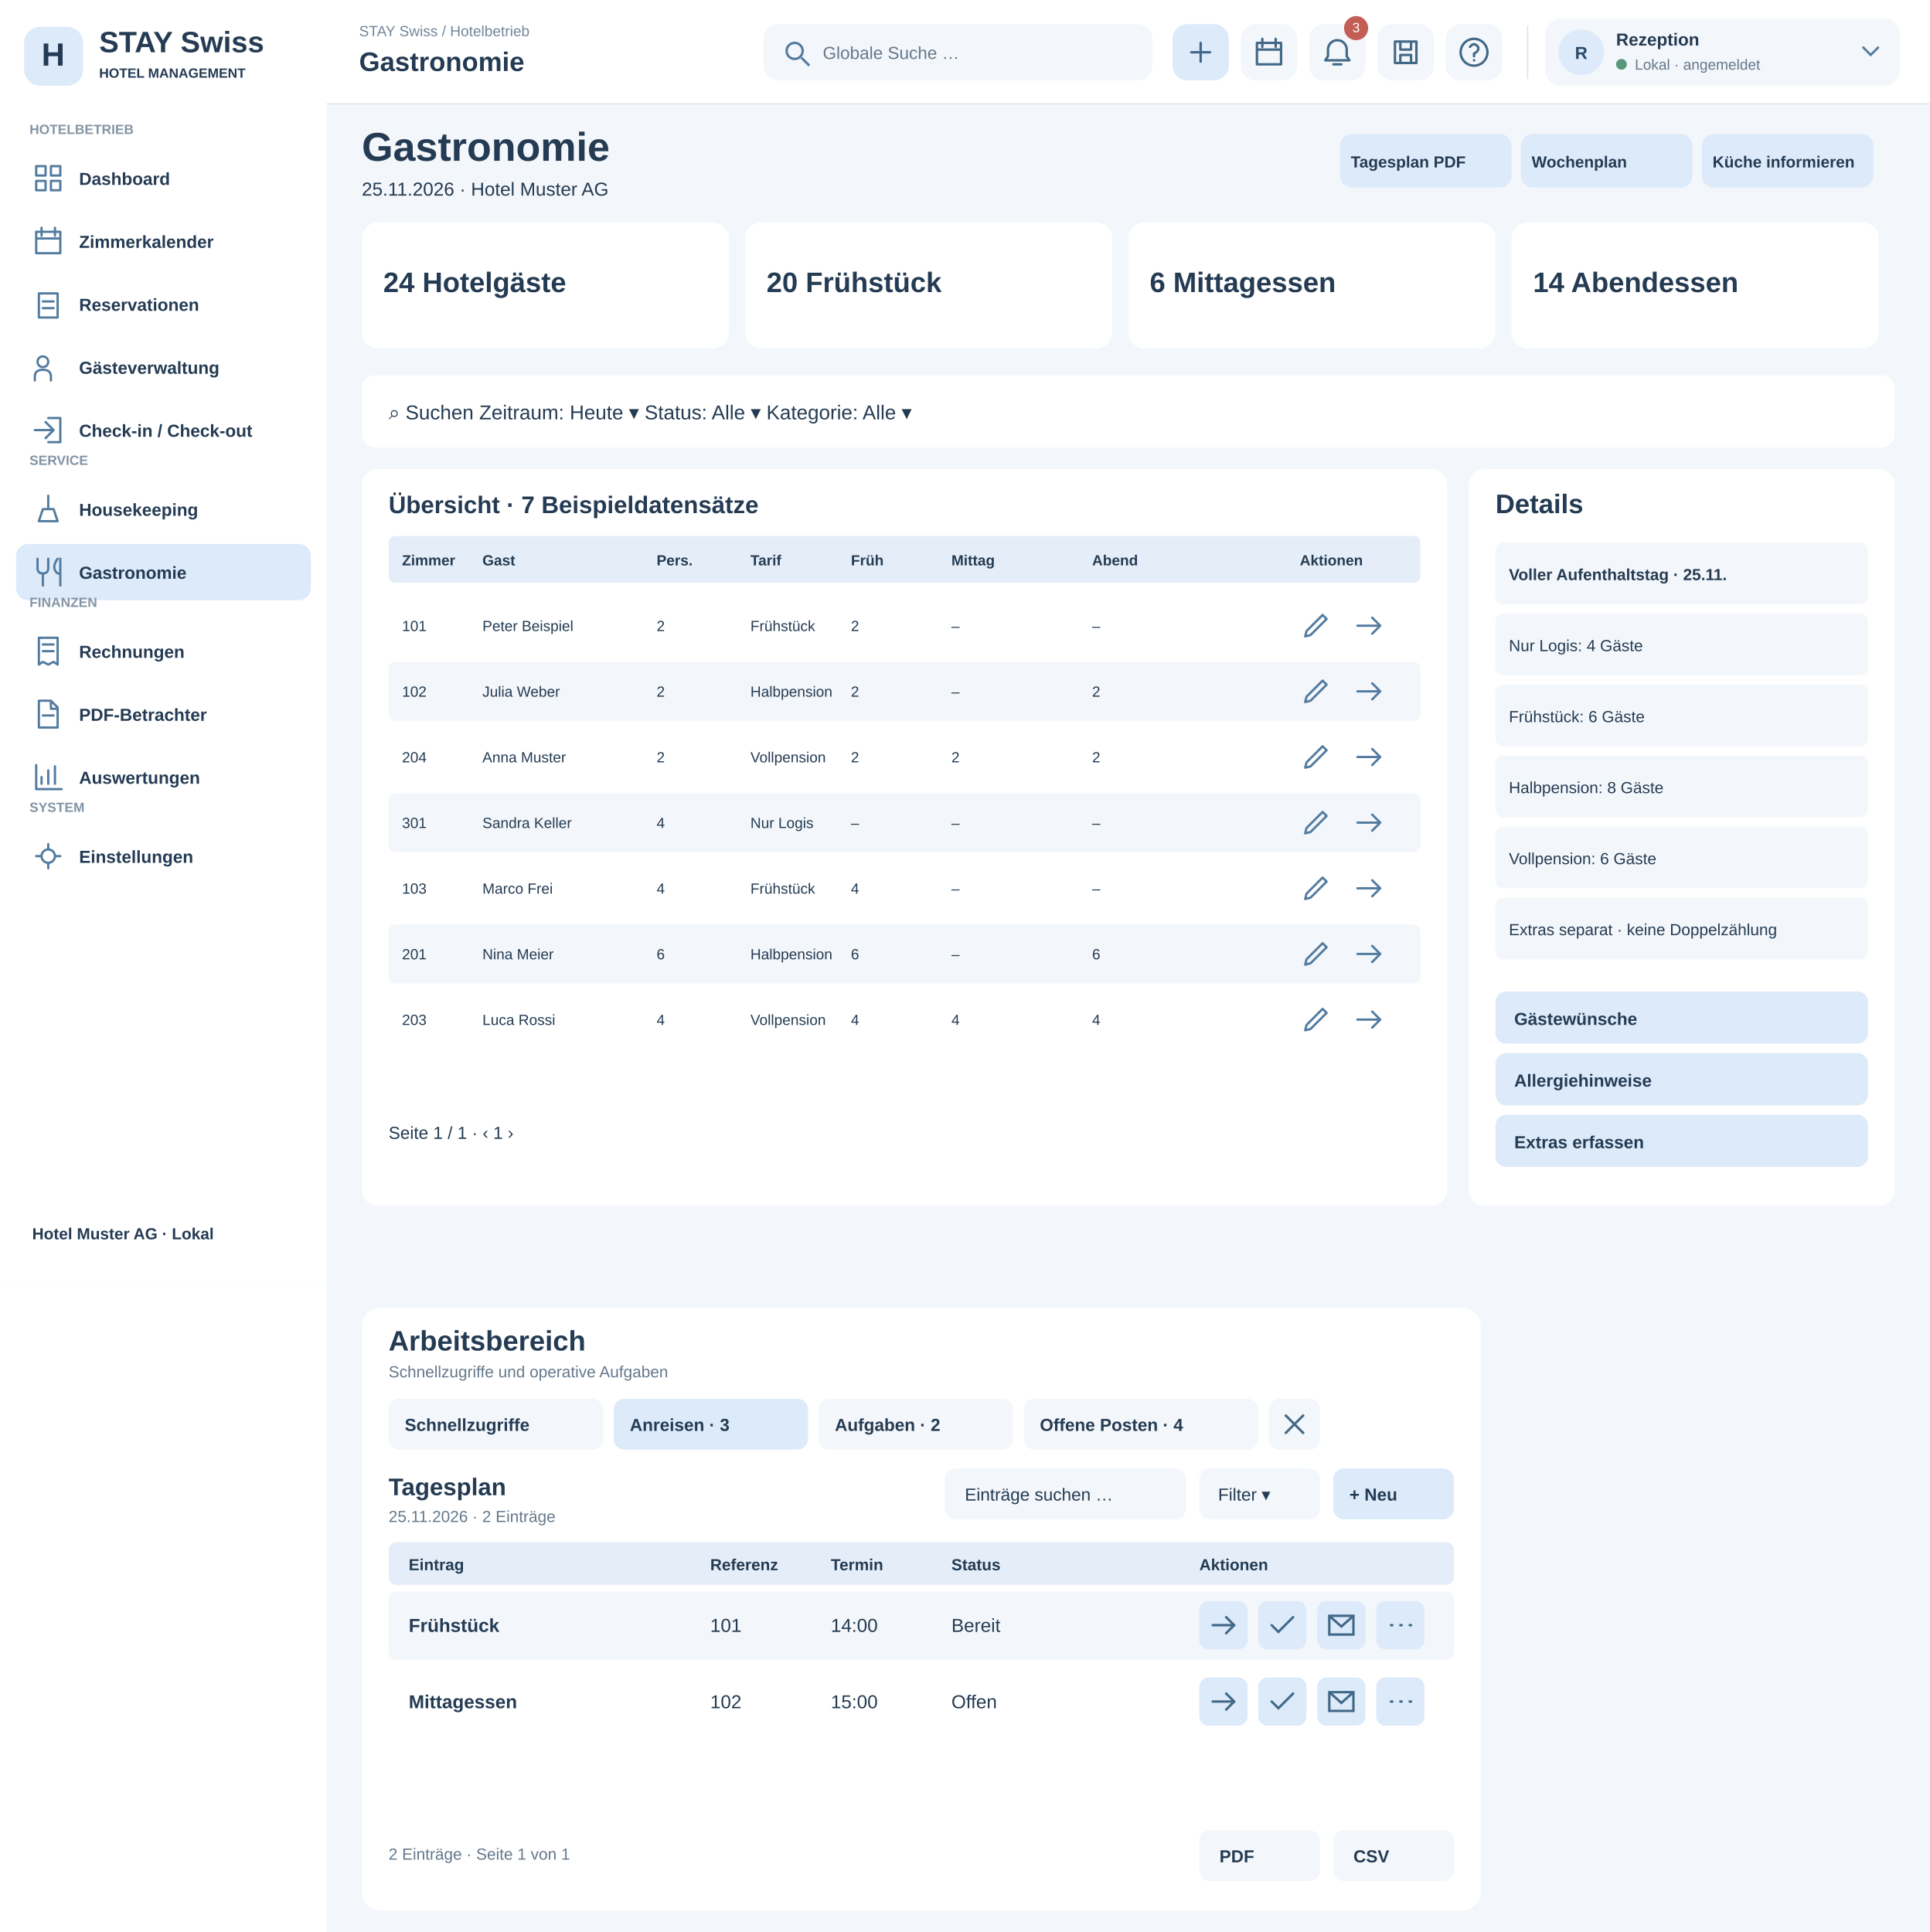
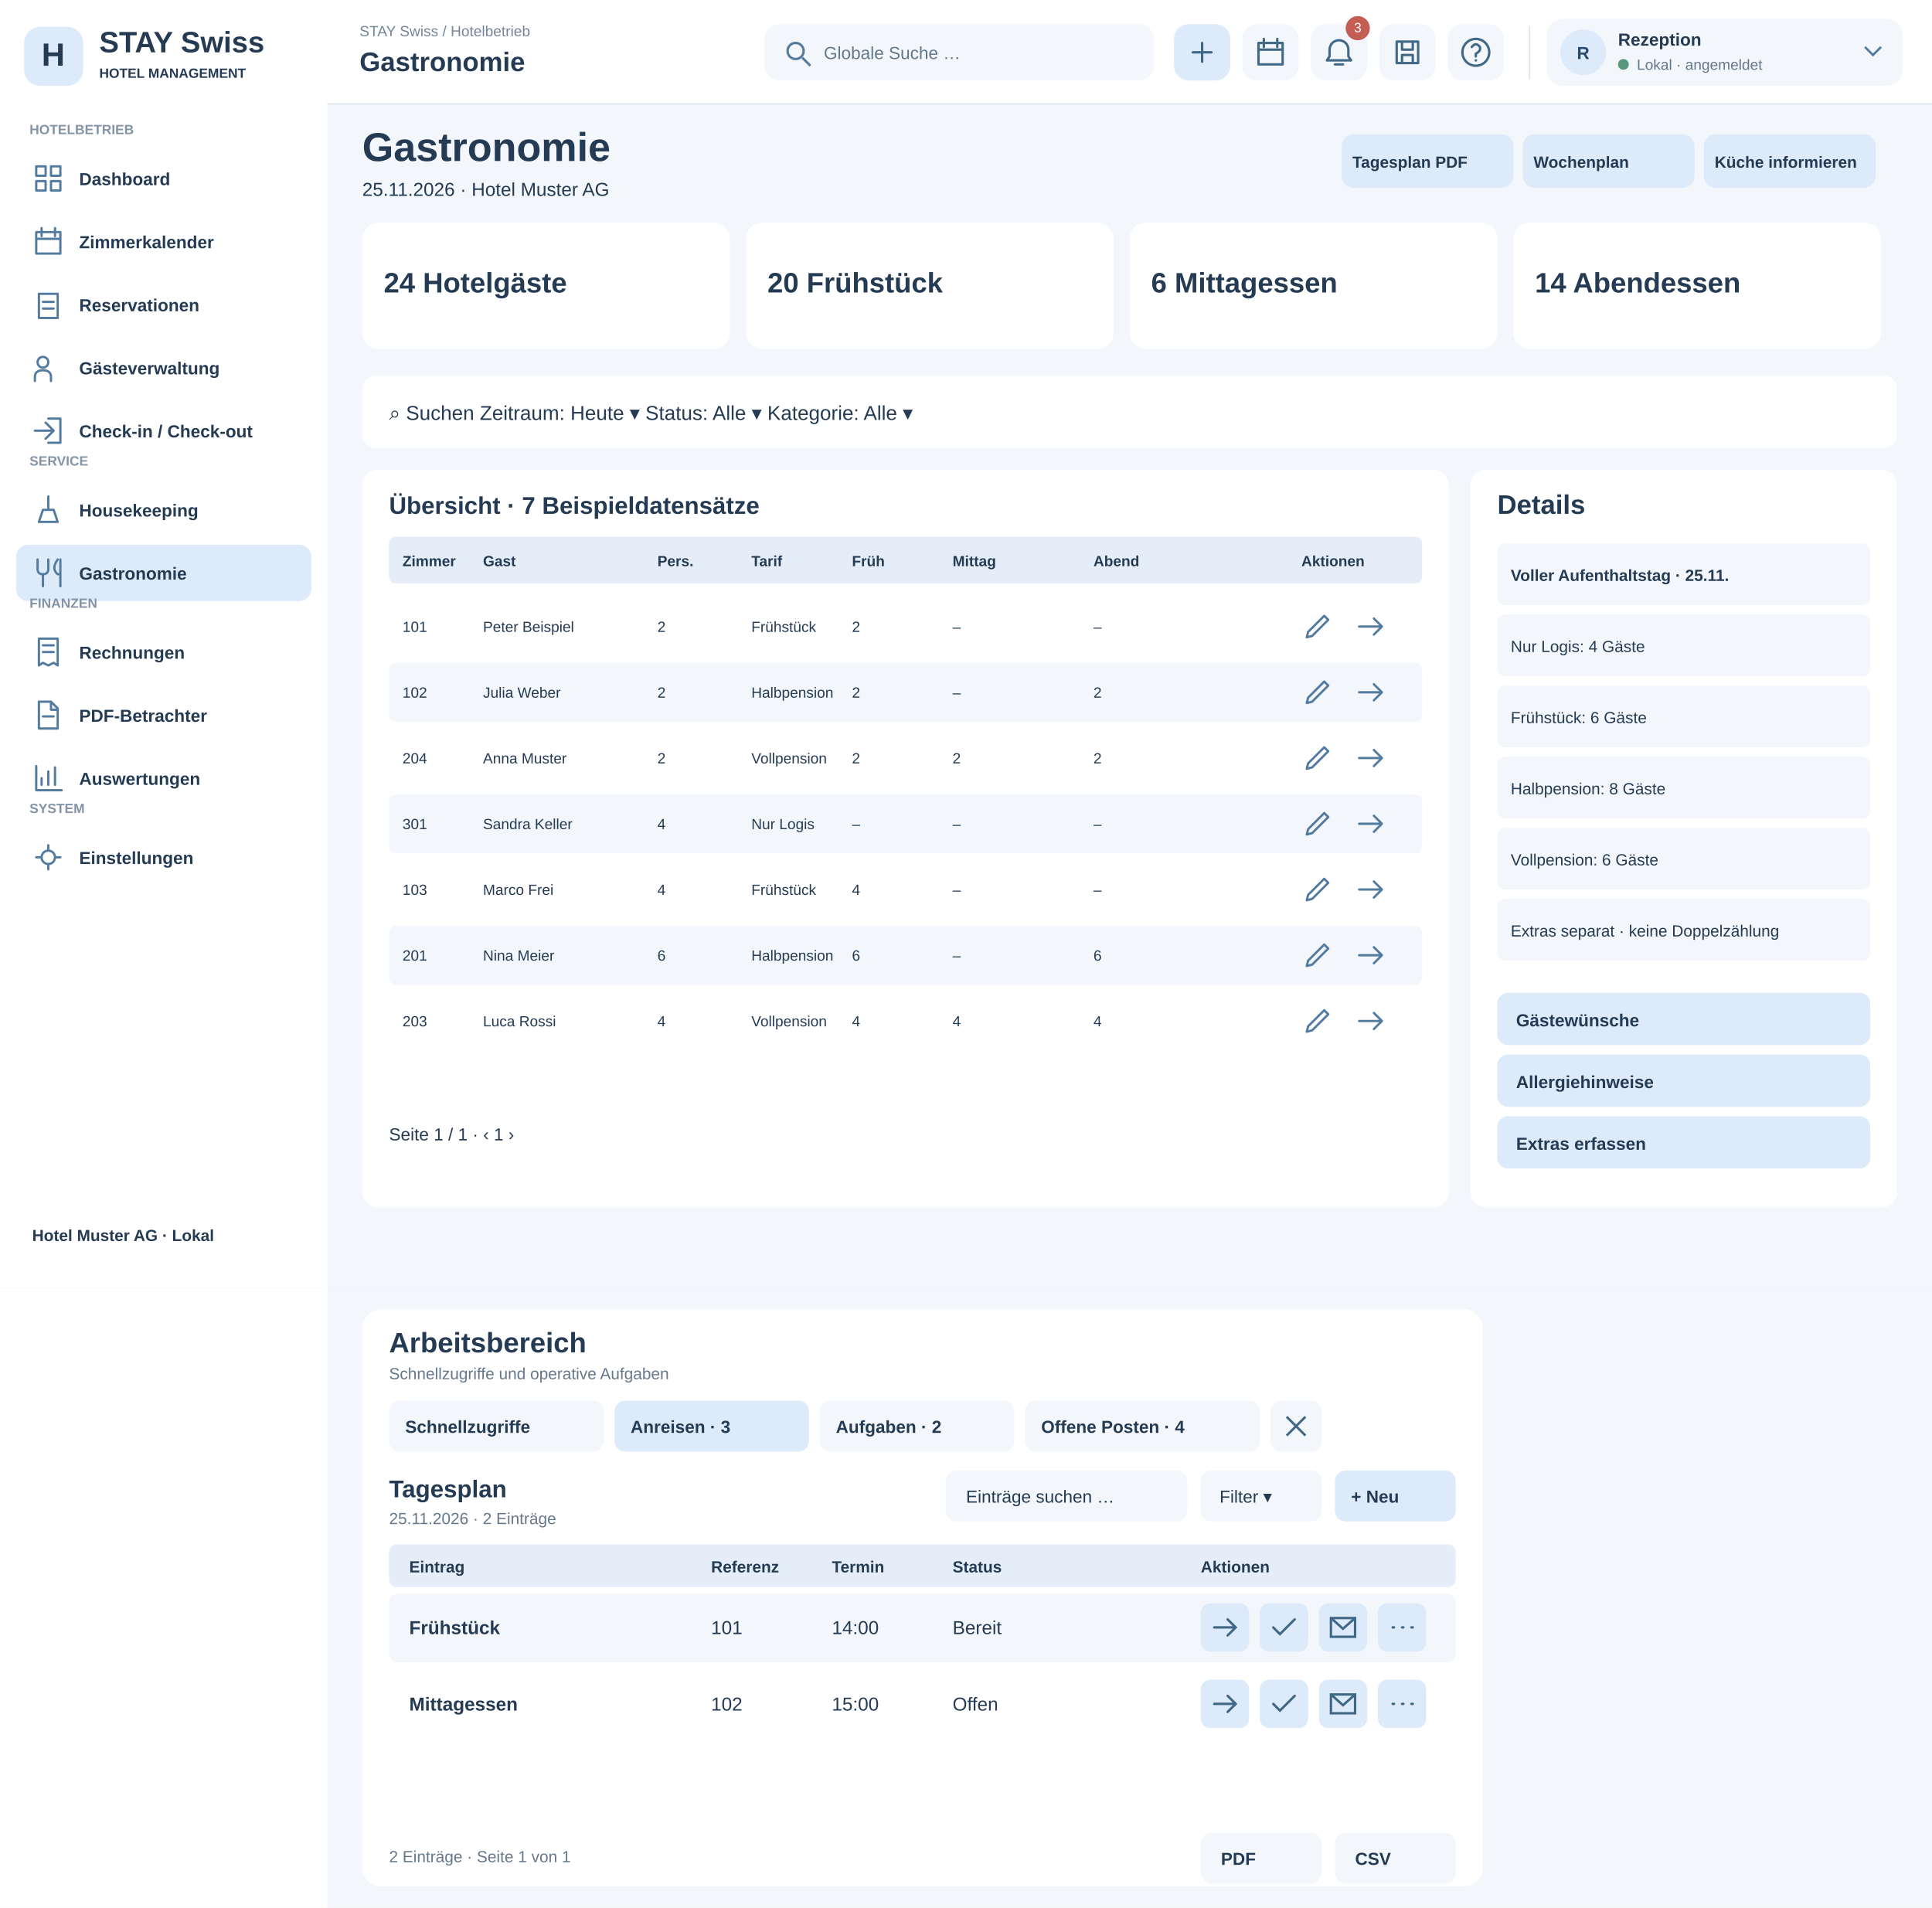
- <svg xmlns="http://www.w3.org/2000/svg" width="1440" height="1442" viewBox="0 0 1440 1442">
+ <svg xmlns="http://www.w3.org/2000/svg" width="1440" height="1422" viewBox="0 0 1440 1422">
  <rect x="0" y="0" width="1440" height="960" fill="#f3f6fa" rx="0" />
  <rect x="0" y="0" width="244" height="960" fill="#fff" rx="0" />
  <rect x="18" y="20" width="44" height="44" fill="#dceafa" rx="12" />
  <text x="31" y="49" font-family="Arial,sans-serif" font-size="24" font-weight="700" fill="#243b53">H</text>
  <text x="74" y="39" font-family="Arial,sans-serif" font-size="22" font-weight="700" fill="#243b53">STAY Swiss</text>
  <text x="74" y="58" font-family="Arial,sans-serif" font-size="10" font-weight="600" fill="#243b53">HOTEL MANAGEMENT</text>
  <text x="22" y="100" font-family="Arial,sans-serif" font-size="10" font-weight="700" fill="#8294a5">HOTELBETRIEB</text>
  <rect x="12" y="112" width="220" height="42" fill="#fff" rx="9" />
  <g transform="translate(24,121)" fill="none" stroke="#527b9f" stroke-width="1.7" stroke-linejoin="round" stroke-linecap="round">
    <path d="M3 3h7v7H3zM14 3h7v7h-7zM3 14h7v7H3zM14 14h7v7h-7z" />
  </g>
  <text x="59" y="138" font-family="Arial,sans-serif" font-size="13" font-weight="600" fill="#243b53">Dashboard</text>
  <rect x="12" y="159" width="220" height="42" fill="#fff" rx="9" />
  <g transform="translate(24,168)" fill="none" stroke="#527b9f" stroke-width="1.7" stroke-linejoin="round" stroke-linecap="round">
    <path d="M3 5h18v16H3zM7 2v6M17 2v6M3 10h18" />
  </g>
  <text x="59" y="185" font-family="Arial,sans-serif" font-size="13" font-weight="600" fill="#243b53">Zimmerkalender</text>
  <rect x="12" y="206" width="220" height="42" fill="#fff" rx="9" />
  <g transform="translate(24,215)" fill="none" stroke="#527b9f" stroke-width="1.7" stroke-linejoin="round" stroke-linecap="round">
    <path d="M5 4h14v18H5zM8 10h8M8 15h8" />
  </g>
  <text x="59" y="232" font-family="Arial,sans-serif" font-size="13" font-weight="600" fill="#243b53">Reservationen</text>
  <rect x="12" y="253" width="220" height="42" fill="#fff" rx="9" />
  <g transform="translate(24,262)" fill="none" stroke="#527b9f" stroke-width="1.7" stroke-linejoin="round" stroke-linecap="round">
    <path d="M8 12a4 4 0 1 0 0-8a4 4 0 1 0 0 8M2 22v-3q0-5 6-5t6 5v3" />
  </g>
  <text x="59" y="279" font-family="Arial,sans-serif" font-size="13" font-weight="600" fill="#243b53">Gästeverwaltung</text>
  <rect x="12" y="300" width="220" height="42" fill="#fff" rx="9" />
  <g transform="translate(24,309)" fill="none" stroke="#527b9f" stroke-width="1.7" stroke-linejoin="round" stroke-linecap="round">
    <path d="M12 3h9v18h-9M2 12h14M10 6l6 6-6 6" />
  </g>
  <text x="59" y="326" font-family="Arial,sans-serif" font-size="13" font-weight="600" fill="#243b53">Check-in / Check-out</text>
  <text x="22" y="347" font-family="Arial,sans-serif" font-size="10" font-weight="700" fill="#8294a5">SERVICE</text>
  <rect x="12" y="359" width="220" height="42" fill="#fff" rx="9" />
  <g transform="translate(24,368)" fill="none" stroke="#527b9f" stroke-width="1.7" stroke-linejoin="round" stroke-linecap="round">
    <path d="M5 21h14l-3-9H8zM12 12V2" />
  </g>
  <text x="59" y="385" font-family="Arial,sans-serif" font-size="13" font-weight="600" fill="#243b53">Housekeeping</text>
  <rect x="12" y="406" width="220" height="42" fill="#dceafa" rx="9" />
  <g transform="translate(24,415)" fill="none" stroke="#527b9f" stroke-width="1.7" stroke-linejoin="round" stroke-linecap="round">
    <path d="M4 2v7q0 4 4 4t4-4V2M8 13v9M19 2q-5 7 0 11h2M21 2v20" />
  </g>
  <text x="59" y="432" font-family="Arial,sans-serif" font-size="13" font-weight="600" fill="#243b53">Gastronomie</text>
  <text x="22" y="453" font-family="Arial,sans-serif" font-size="10" font-weight="700" fill="#8294a5">FINANZEN</text>
  <rect x="12" y="465" width="220" height="42" fill="#fff" rx="9" />
  <g transform="translate(24,474)" fill="none" stroke="#527b9f" stroke-width="1.7" stroke-linejoin="round" stroke-linecap="round">
    <path d="M5 2h14v20l-3-2-4 2-4-2-3 2zM8 7h8M8 12h8" />
  </g>
  <text x="59" y="491" font-family="Arial,sans-serif" font-size="13" font-weight="600" fill="#243b53">Rechnungen</text>
  <rect x="12" y="512" width="220" height="42" fill="#fff" rx="9" />
  <g transform="translate(24,521)" fill="none" stroke="#527b9f" stroke-width="1.7" stroke-linejoin="round" stroke-linecap="round">
    <path d="M5 2h9l5 5v15H5zM14 2v6h5M8 13h8" />
  </g>
  <text x="59" y="538" font-family="Arial,sans-serif" font-size="13" font-weight="600" fill="#243b53">PDF-Betrachter</text>
  <rect x="12" y="559" width="220" height="42" fill="#fff" rx="9" />
  <g transform="translate(24,568)" fill="none" stroke="#527b9f" stroke-width="1.7" stroke-linejoin="round" stroke-linecap="round">
    <path d="M3 3v18h19M7 17v-5M12 17V7M17 17V4" />
  </g>
  <text x="59" y="585" font-family="Arial,sans-serif" font-size="13" font-weight="600" fill="#243b53">Auswertungen</text>
  <text x="22" y="606" font-family="Arial,sans-serif" font-size="10" font-weight="700" fill="#8294a5">SYSTEM</text>
  <rect x="12" y="618" width="220" height="42" fill="#fff" rx="9" />
  <g transform="translate(24,627)" fill="none" stroke="#527b9f" stroke-width="1.7" stroke-linejoin="round" stroke-linecap="round">
    <path d="M12 3v3M12 18v3M3 12h3M18 12h3M12 7a5 5 0 1 0 0 10a5 5 0 1 0 0-10" />
  </g>
  <text x="59" y="644" font-family="Arial,sans-serif" font-size="13" font-weight="600" fill="#243b53">Einstellungen</text>
  <text x="24" y="925" font-family="Arial,sans-serif" font-size="12" font-weight="600" fill="#243b53">Hotel Muster AG · Lokal</text>
  <rect x="244" y="0" width="1196" height="78" fill="#fff" rx="0" />
  <text x="270" y="47" font-family="Arial,sans-serif" font-size="17" font-weight="700" fill="#243b53">Hotelbetrieb / Gastronomie</text>
  <rect x="825" y="19" width="310" height="40" fill="#f3f6fa" rx="10" />
  <text x="845" y="44" font-family="Arial,sans-serif" font-size="14" font-weight="400" fill="#243b53">⌕  Globale Suche</text>
  <text x="1160" y="44" font-family="Arial,sans-serif" font-size="15" font-weight="700" fill="#243b53">♧     ?     Rezeption ▾</text>
  <text x="270" y="120" font-family="Arial,sans-serif" font-size="30" font-weight="700" fill="#243b53">Gastronomie</text>
  <text x="270" y="146" font-family="Arial,sans-serif" font-size="14" font-weight="400" fill="#243b53">25.11.2026 · Hotel Muster AG</text>
  <rect x="1000" y="100" width="128" height="40" fill="#dceafa" rx="9" />
  <text x="1008" y="125" font-family="Arial,sans-serif" font-size="12" font-weight="700" fill="#243b53">Tagesplan PDF</text>
  <rect x="1135" y="100" width="128" height="40" fill="#dceafa" rx="9" />
  <text x="1143" y="125" font-family="Arial,sans-serif" font-size="12" font-weight="700" fill="#243b53">Wochenplan</text>
  <rect x="1270" y="100" width="128" height="40" fill="#dceafa" rx="9" />
  <text x="1278" y="125" font-family="Arial,sans-serif" font-size="12" font-weight="700" fill="#243b53">Küche informieren</text>
  <rect x="270" y="166" width="274" height="94" fill="#fff" rx="12" />
  <text x="286" y="218" font-family="Arial,sans-serif" font-size="21" font-weight="700" fill="#243b53">24 Hotelgäste</text>
  <rect x="556" y="166" width="274" height="94" fill="#fff" rx="12" />
  <text x="572" y="218" font-family="Arial,sans-serif" font-size="21" font-weight="700" fill="#243b53">20 Frühstück</text>
  <rect x="842" y="166" width="274" height="94" fill="#fff" rx="12" />
  <text x="858" y="218" font-family="Arial,sans-serif" font-size="21" font-weight="700" fill="#243b53">6 Mittagessen</text>
  <rect x="1128" y="166" width="274" height="94" fill="#fff" rx="12" />
  <text x="1144" y="218" font-family="Arial,sans-serif" font-size="21" font-weight="700" fill="#243b53">14 Abendessen</text>
  <rect x="270" y="280" width="1144" height="54" fill="#fff" rx="10" />
  <text x="290" y="313" font-family="Arial,sans-serif" font-size="15" font-weight="400" fill="#243b53">⌕  Suchen                 Zeitraum: Heute ▾                 Status: Alle ▾                 Kategorie: Alle ▾</text>
  <rect x="270" y="350" width="810" height="550" fill="#fff" rx="12" />
  <rect x="1096" y="350" width="318" height="550" fill="#fff" rx="12" />
  <text x="290" y="383" font-family="Arial,sans-serif" font-size="18" font-weight="700" fill="#243b53">Übersicht · 7 Beispieldatensätze</text>
  <rect x="290" y="400" width="770" height="35" fill="#e5eef8" rx="5" />
  <text x="300" y="422" font-family="Arial,sans-serif" font-size="11" font-weight="700" fill="#243b53">Zimmer</text>
  <text x="360" y="422" font-family="Arial,sans-serif" font-size="11" font-weight="700" fill="#243b53">Gast</text>
  <text x="490" y="422" font-family="Arial,sans-serif" font-size="11" font-weight="700" fill="#243b53">Pers.</text>
  <text x="560" y="422" font-family="Arial,sans-serif" font-size="11" font-weight="700" fill="#243b53">Tarif</text>
  <text x="635" y="422" font-family="Arial,sans-serif" font-size="11" font-weight="700" fill="#243b53">Früh</text>
  <text x="710" y="422" font-family="Arial,sans-serif" font-size="11" font-weight="700" fill="#243b53">Mittag</text>
  <text x="815" y="422" font-family="Arial,sans-serif" font-size="11" font-weight="700" fill="#243b53">Abend</text>
  <text x="970" y="422" font-family="Arial,sans-serif" font-size="11" font-weight="700" fill="#243b53">Aktionen</text>
  <rect x="290" y="445" width="770" height="44" fill="#fff" rx="5" />
  <text x="300" y="471" font-family="Arial,sans-serif" font-size="11" font-weight="400" fill="#243b53">101</text>
  <text x="360" y="471" font-family="Arial,sans-serif" font-size="11" font-weight="400" fill="#243b53">Peter Beispiel</text>
  <text x="490" y="471" font-family="Arial,sans-serif" font-size="11" font-weight="400" fill="#243b53">2</text>
  <text x="560" y="471" font-family="Arial,sans-serif" font-size="11" font-weight="400" fill="#243b53">Frühstück</text>
  <text x="635" y="471" font-family="Arial,sans-serif" font-size="11" font-weight="400" fill="#243b53">2</text>
  <text x="710" y="471" font-family="Arial,sans-serif" font-size="11" font-weight="400" fill="#243b53">–</text>
  <text x="815" y="471" font-family="Arial,sans-serif" font-size="11" font-weight="400" fill="#243b53">–</text>
  <g transform="translate(970,455)" fill="none" stroke="#527b9f" stroke-width="1.7" stroke-linejoin="round" stroke-linecap="round">
    <path d="M4 20l4-1 12-12-3-3L5 16z" />
  </g>
  <g transform="translate(1010,455)" fill="none" stroke="#527b9f" stroke-width="1.7" stroke-linejoin="round" stroke-linecap="round">
    <path d="M3 12h17M14 6l6 6-6 6" />
  </g>
  <rect x="290" y="494" width="770" height="44" fill="#f3f6fa" rx="5" />
  <text x="300" y="520" font-family="Arial,sans-serif" font-size="11" font-weight="400" fill="#243b53">102</text>
  <text x="360" y="520" font-family="Arial,sans-serif" font-size="11" font-weight="400" fill="#243b53">Julia Weber</text>
  <text x="490" y="520" font-family="Arial,sans-serif" font-size="11" font-weight="400" fill="#243b53">2</text>
  <text x="560" y="520" font-family="Arial,sans-serif" font-size="11" font-weight="400" fill="#243b53">Halbpension</text>
  <text x="635" y="520" font-family="Arial,sans-serif" font-size="11" font-weight="400" fill="#243b53">2</text>
  <text x="710" y="520" font-family="Arial,sans-serif" font-size="11" font-weight="400" fill="#243b53">–</text>
  <text x="815" y="520" font-family="Arial,sans-serif" font-size="11" font-weight="400" fill="#243b53">2</text>
  <g transform="translate(970,504)" fill="none" stroke="#527b9f" stroke-width="1.7" stroke-linejoin="round" stroke-linecap="round">
    <path d="M4 20l4-1 12-12-3-3L5 16z" />
  </g>
  <g transform="translate(1010,504)" fill="none" stroke="#527b9f" stroke-width="1.7" stroke-linejoin="round" stroke-linecap="round">
    <path d="M3 12h17M14 6l6 6-6 6" />
  </g>
  <rect x="290" y="543" width="770" height="44" fill="#fff" rx="5" />
  <text x="300" y="569" font-family="Arial,sans-serif" font-size="11" font-weight="400" fill="#243b53">204</text>
  <text x="360" y="569" font-family="Arial,sans-serif" font-size="11" font-weight="400" fill="#243b53">Anna Muster</text>
  <text x="490" y="569" font-family="Arial,sans-serif" font-size="11" font-weight="400" fill="#243b53">2</text>
  <text x="560" y="569" font-family="Arial,sans-serif" font-size="11" font-weight="400" fill="#243b53">Vollpension</text>
  <text x="635" y="569" font-family="Arial,sans-serif" font-size="11" font-weight="400" fill="#243b53">2</text>
  <text x="710" y="569" font-family="Arial,sans-serif" font-size="11" font-weight="400" fill="#243b53">2</text>
  <text x="815" y="569" font-family="Arial,sans-serif" font-size="11" font-weight="400" fill="#243b53">2</text>
  <g transform="translate(970,553)" fill="none" stroke="#527b9f" stroke-width="1.7" stroke-linejoin="round" stroke-linecap="round">
    <path d="M4 20l4-1 12-12-3-3L5 16z" />
  </g>
  <g transform="translate(1010,553)" fill="none" stroke="#527b9f" stroke-width="1.7" stroke-linejoin="round" stroke-linecap="round">
    <path d="M3 12h17M14 6l6 6-6 6" />
  </g>
  <rect x="290" y="592" width="770" height="44" fill="#f3f6fa" rx="5" />
  <text x="300" y="618" font-family="Arial,sans-serif" font-size="11" font-weight="400" fill="#243b53">301</text>
  <text x="360" y="618" font-family="Arial,sans-serif" font-size="11" font-weight="400" fill="#243b53">Sandra Keller</text>
  <text x="490" y="618" font-family="Arial,sans-serif" font-size="11" font-weight="400" fill="#243b53">4</text>
  <text x="560" y="618" font-family="Arial,sans-serif" font-size="11" font-weight="400" fill="#243b53">Nur Logis</text>
  <text x="635" y="618" font-family="Arial,sans-serif" font-size="11" font-weight="400" fill="#243b53">–</text>
  <text x="710" y="618" font-family="Arial,sans-serif" font-size="11" font-weight="400" fill="#243b53">–</text>
  <text x="815" y="618" font-family="Arial,sans-serif" font-size="11" font-weight="400" fill="#243b53">–</text>
  <g transform="translate(970,602)" fill="none" stroke="#527b9f" stroke-width="1.7" stroke-linejoin="round" stroke-linecap="round">
    <path d="M4 20l4-1 12-12-3-3L5 16z" />
  </g>
  <g transform="translate(1010,602)" fill="none" stroke="#527b9f" stroke-width="1.7" stroke-linejoin="round" stroke-linecap="round">
    <path d="M3 12h17M14 6l6 6-6 6" />
  </g>
  <rect x="290" y="641" width="770" height="44" fill="#fff" rx="5" />
  <text x="300" y="667" font-family="Arial,sans-serif" font-size="11" font-weight="400" fill="#243b53">103</text>
  <text x="360" y="667" font-family="Arial,sans-serif" font-size="11" font-weight="400" fill="#243b53">Marco Frei</text>
  <text x="490" y="667" font-family="Arial,sans-serif" font-size="11" font-weight="400" fill="#243b53">4</text>
  <text x="560" y="667" font-family="Arial,sans-serif" font-size="11" font-weight="400" fill="#243b53">Frühstück</text>
  <text x="635" y="667" font-family="Arial,sans-serif" font-size="11" font-weight="400" fill="#243b53">4</text>
  <text x="710" y="667" font-family="Arial,sans-serif" font-size="11" font-weight="400" fill="#243b53">–</text>
  <text x="815" y="667" font-family="Arial,sans-serif" font-size="11" font-weight="400" fill="#243b53">–</text>
  <g transform="translate(970,651)" fill="none" stroke="#527b9f" stroke-width="1.7" stroke-linejoin="round" stroke-linecap="round">
    <path d="M4 20l4-1 12-12-3-3L5 16z" />
  </g>
  <g transform="translate(1010,651)" fill="none" stroke="#527b9f" stroke-width="1.7" stroke-linejoin="round" stroke-linecap="round">
    <path d="M3 12h17M14 6l6 6-6 6" />
  </g>
  <rect x="290" y="690" width="770" height="44" fill="#f3f6fa" rx="5" />
  <text x="300" y="716" font-family="Arial,sans-serif" font-size="11" font-weight="400" fill="#243b53">201</text>
  <text x="360" y="716" font-family="Arial,sans-serif" font-size="11" font-weight="400" fill="#243b53">Nina Meier</text>
  <text x="490" y="716" font-family="Arial,sans-serif" font-size="11" font-weight="400" fill="#243b53">6</text>
  <text x="560" y="716" font-family="Arial,sans-serif" font-size="11" font-weight="400" fill="#243b53">Halbpension</text>
  <text x="635" y="716" font-family="Arial,sans-serif" font-size="11" font-weight="400" fill="#243b53">6</text>
  <text x="710" y="716" font-family="Arial,sans-serif" font-size="11" font-weight="400" fill="#243b53">–</text>
  <text x="815" y="716" font-family="Arial,sans-serif" font-size="11" font-weight="400" fill="#243b53">6</text>
  <g transform="translate(970,700)" fill="none" stroke="#527b9f" stroke-width="1.7" stroke-linejoin="round" stroke-linecap="round">
    <path d="M4 20l4-1 12-12-3-3L5 16z" />
  </g>
  <g transform="translate(1010,700)" fill="none" stroke="#527b9f" stroke-width="1.7" stroke-linejoin="round" stroke-linecap="round">
    <path d="M3 12h17M14 6l6 6-6 6" />
  </g>
  <rect x="290" y="739" width="770" height="44" fill="#fff" rx="5" />
  <text x="300" y="765" font-family="Arial,sans-serif" font-size="11" font-weight="400" fill="#243b53">203</text>
  <text x="360" y="765" font-family="Arial,sans-serif" font-size="11" font-weight="400" fill="#243b53">Luca Rossi</text>
  <text x="490" y="765" font-family="Arial,sans-serif" font-size="11" font-weight="400" fill="#243b53">4</text>
  <text x="560" y="765" font-family="Arial,sans-serif" font-size="11" font-weight="400" fill="#243b53">Vollpension</text>
  <text x="635" y="765" font-family="Arial,sans-serif" font-size="11" font-weight="400" fill="#243b53">4</text>
  <text x="710" y="765" font-family="Arial,sans-serif" font-size="11" font-weight="400" fill="#243b53">4</text>
  <text x="815" y="765" font-family="Arial,sans-serif" font-size="11" font-weight="400" fill="#243b53">4</text>
  <g transform="translate(970,749)" fill="none" stroke="#527b9f" stroke-width="1.7" stroke-linejoin="round" stroke-linecap="round">
    <path d="M4 20l4-1 12-12-3-3L5 16z" />
  </g>
  <g transform="translate(1010,749)" fill="none" stroke="#527b9f" stroke-width="1.7" stroke-linejoin="round" stroke-linecap="round">
    <path d="M3 12h17M14 6l6 6-6 6" />
  </g>
  <text x="290" y="850" font-family="Arial,sans-serif" font-size="13" font-weight="400" fill="#243b53">Seite 1 / 1 · ‹  1  ›</text>
  <text x="1116" y="383" font-family="Arial,sans-serif" font-size="20" font-weight="700" fill="#243b53">Details</text>
  <rect x="1116" y="405" width="278" height="46" fill="#f3f6fa" rx="6" />
  <text x="1126" y="433" font-family="Arial,sans-serif" font-size="12" font-weight="700" fill="#243b53">Voller Aufenthaltstag · 25.11.</text>
  <rect x="1116" y="458" width="278" height="46" fill="#f3f6fa" rx="6" />
  <text x="1126" y="486" font-family="Arial,sans-serif" font-size="12" font-weight="400" fill="#243b53">Nur Logis: 4 Gäste</text>
  <rect x="1116" y="511" width="278" height="46" fill="#f3f6fa" rx="6" />
  <text x="1126" y="539" font-family="Arial,sans-serif" font-size="12" font-weight="400" fill="#243b53">Frühstück: 6 Gäste</text>
  <rect x="1116" y="564" width="278" height="46" fill="#f3f6fa" rx="6" />
  <text x="1126" y="592" font-family="Arial,sans-serif" font-size="12" font-weight="400" fill="#243b53">Halbpension: 8 Gäste</text>
  <rect x="1116" y="617" width="278" height="46" fill="#f3f6fa" rx="6" />
  <text x="1126" y="645" font-family="Arial,sans-serif" font-size="12" font-weight="400" fill="#243b53">Vollpension: 6 Gäste</text>
  <rect x="1116" y="670" width="278" height="46" fill="#f3f6fa" rx="6" />
  <text x="1126" y="698" font-family="Arial,sans-serif" font-size="12" font-weight="400" fill="#243b53">Extras separat · keine Doppelzählung</text>
  <rect x="1116" y="740" width="278" height="39" fill="#dceafa" rx="8" />
  <text x="1130" y="765" font-family="Arial,sans-serif" font-size="13" font-weight="700" fill="#243b53">Gästewünsche</text>
  <rect x="1116" y="786" width="278" height="39" fill="#dceafa" rx="8" />
  <text x="1130" y="811" font-family="Arial,sans-serif" font-size="13" font-weight="700" fill="#243b53">Allergiehinweise</text>
  <rect x="1116" y="832" width="278" height="39" fill="#dceafa" rx="8" />
  <text x="1130" y="857" font-family="Arial,sans-serif" font-size="13" font-weight="700" fill="#243b53">Extras erfassen</text>
  <g id="premium-header">
    <style>.header-action:hover rect,.header-action:focus rect{fill:#c5dff4}.header-action{cursor:pointer}.header-action:focus{outline:none}</style>
    <rect x="244" y="0" width="1196" height="78" fill="#fff" />
    <path d="M244 77.5H1440" stroke="#dce5ee" />
    <text x="268" y="27" font-family="Arial" font-size="11" fill="#71869a">STAY Swiss / Hotelbetrieb</text>
    <text x="268" y="53" font-family="Arial" font-size="20" font-weight="700" fill="#243b53">Gastronomie</text>
    <g class="header-action" tabindex="0" aria-label="Globale Suche">
      <rect x="570" y="18" width="290" height="42" rx="11" fill="#f3f6fa" />
      <g transform="translate(584,29)" stroke="#527b9f" fill="none" stroke-width="1.8">
        <circle cx="9" cy="9" r="6" />
        <path d="M14 14l6 6" />
      </g>
      <text x="614" y="44" font-family="Arial" font-size="13" fill="#64788c">Globale Suche …</text>
    </g>
    <g class="header-action" tabindex="0" aria-label="Neue Reservation">
      <rect x="875" y="18" width="42" height="42" rx="11" fill="#dceafa" />
      <g transform="translate(884,27)" stroke="#416887" fill="none" stroke-width="1.8" stroke-linecap="round" stroke-linejoin="round">
        <path d="M12 5v14M5 12h14" />
      </g>
    </g>
    <g class="header-action" tabindex="0" aria-label="Tageskalender">
      <rect x="926" y="18" width="42" height="42" rx="11" fill="#f3f6fa" />
      <g transform="translate(935,27)" stroke="#416887" fill="none" stroke-width="1.8" stroke-linecap="round" stroke-linejoin="round">
        <path d="M3 5h18v16H3zM7 2v6M17 2v6M3 10h18" />
      </g>
    </g>
    <g class="header-action" tabindex="0" aria-label="Benachrichtigungen">
      <rect x="977" y="18" width="42" height="42" rx="11" fill="#f3f6fa" />
      <g transform="translate(986,27)" stroke="#416887" fill="none" stroke-width="1.8" stroke-linecap="round" stroke-linejoin="round">
        <path d="M12 3a7 7 0 0 0-7 7v5l-2 3h18l-2-3v-5a7 7 0 0 0-7-7M9 21h6" />
      </g>
      <circle cx="1012" cy="21" r="9" fill="#c35e55" />
      <text x="1012" y="24" font-family="Arial" font-size="10" text-anchor="middle" fill="#fff">3</text>
    </g>
    <g class="header-action" tabindex="0" aria-label="Datensicherung">
      <rect x="1028" y="18" width="42" height="42" rx="11" fill="#f3f6fa" />
      <g transform="translate(1037,27)" stroke="#416887" fill="none" stroke-width="1.8" stroke-linecap="round" stroke-linejoin="round">
        <path d="M4 4h16v16H4zM8 4v6h8V4M8 20v-6h8v6" />
      </g>
    </g>
    <g class="header-action" tabindex="0" aria-label="Hilfe">
      <rect x="1079" y="18" width="42" height="42" rx="11" fill="#f3f6fa" />
      <g transform="translate(1088,27)" stroke="#416887" fill="none" stroke-width="1.8" stroke-linecap="round" stroke-linejoin="round">
        <path d="M12 2a10 10 0 1 0 0 20a10 10 0 1 0 0-20M9 8q3-4 6 0q1 3-3 5v2M12 18h.1" />
      </g>
    </g>
    <path d="M1140 19v40" stroke="#dce5ee" />
    <g class="header-action" tabindex="0" aria-label="Benutzerprofil und Abmelden">
      <rect x="1153" y="14" width="265" height="50" rx="12" fill="#f3f6fa" />
      <circle cx="1180" cy="39" r="17" fill="#dceafa" />
      <text x="1180" y="44" text-anchor="middle" font-family="Arial" font-size="13" font-weight="700" fill="#284a6b">R</text>
      <text x="1206" y="34" font-family="Arial" font-size="13" font-weight="700" fill="#243b53">Rezeption</text>
      <circle cx="1210" cy="48" r="4" fill="#58977b" />
      <text x="1220" y="52" font-family="Arial" font-size="11" fill="#64788c">Lokal · angemeldet</text>
      <path d="M1390 35l6 6 6-6" fill="none" stroke="#527b9f" stroke-width="1.7" />
    </g>
  </g>
-   <rect x="0" y="960" width="1440" height="482" fill="#f3f6fa" />
-   <rect x="0" y="960" width="244" height="482" fill="#fff" />
+   <rect x="0" y="960" width="1440" height="462" fill="#f3f6fa" />
+   <rect x="0" y="960" width="244" height="462" fill="#fff" />
  <g transform="translate(165,236)">
-     <rect x="105" y="740" width="835" height="450" rx="14" fill="#fff" />
+     <rect x="105" y="740" width="835" height="430" rx="14" fill="#fff" />
    <text x="125" y="772" font-family="Arial" font-size="21" font-weight="700" fill="#243b53">Arbeitsbereich</text>
    <text x="125" y="792" font-family="Arial" font-size="12" font-weight="400" fill="#64788c">Schnellzugriffe und operative Aufgaben</text>
    <g tabindex="0">
      <rect x="125" y="808" width="160" height="38" rx="8" fill="#f3f6fa" />
      <text x="137" y="832" font-family="Arial" font-size="13" font-weight="700" fill="#243b53">Schnellzugriffe</text>
    </g>
    <g tabindex="0">
      <rect x="293" y="808" width="145" height="38" rx="8" fill="#dceafa" />
      <text x="305" y="832" font-family="Arial" font-size="13" font-weight="700" fill="#243b53">Anreisen · 3</text>
    </g>
    <g tabindex="0">
      <rect x="446" y="808" width="145" height="38" rx="8" fill="#f3f6fa" />
      <text x="458" y="832" font-family="Arial" font-size="13" font-weight="700" fill="#243b53">Aufgaben · 2</text>
    </g>
    <g tabindex="0">
      <rect x="599" y="808" width="175" height="38" rx="8" fill="#f3f6fa" />
      <text x="611" y="832" font-family="Arial" font-size="13" font-weight="700" fill="#243b53">Offene Posten · 4</text>
    </g>
    <g>
      <rect x="782" y="808" width="38" height="38" rx="8" fill="#f3f6fa" />
      <path d="M794 820l14 14m0-14l-14 14" stroke="#416887" stroke-width="1.8" />
    </g>
    <text x="125" y="880" font-family="Arial" font-size="18" font-weight="700" fill="#243b53">Tagesplan</text>
    <text x="125" y="900" font-family="Arial" font-size="12" font-weight="400" fill="#64788c">25.11.2026 · 2 Einträge</text>
    <rect x="540" y="860" width="180" height="38" rx="8" fill="#f3f6fa" />
    <text x="555" y="884" font-family="Arial" font-size="13" font-weight="400" fill="#243b53">Einträge suchen …</text>
    <rect x="730" y="860" width="90" height="38" rx="8" fill="#f3f6fa" />
    <text x="744" y="884" font-family="Arial" font-size="13" font-weight="400" fill="#243b53">Filter ▾</text>
    <rect x="830" y="860" width="90" height="38" rx="8" fill="#dceafa" />
    <text x="842" y="884" font-family="Arial" font-size="13" font-weight="700" fill="#243b53">+ Neu</text>
    <rect x="125" y="915" width="795" height="32" rx="6" fill="#e5eef8" />
    <text x="140" y="936" font-family="Arial" font-size="12" font-weight="700" fill="#243b53">Eintrag</text>
    <text x="365" y="936" font-family="Arial" font-size="12" font-weight="700" fill="#243b53">Referenz</text>
    <text x="455" y="936" font-family="Arial" font-size="12" font-weight="700" fill="#243b53">Termin</text>
    <text x="545" y="936" font-family="Arial" font-size="12" font-weight="700" fill="#243b53">Status</text>
    <text x="730" y="936" font-family="Arial" font-size="12" font-weight="700" fill="#243b53">Aktionen</text>
    <rect x="125" y="952" width="795" height="51" rx="6" fill="#f3f6fa" />
    <text x="140" y="982" font-family="Arial" font-size="14" font-weight="700" fill="#243b53">Frühstück</text>
    <text x="365" y="982" font-family="Arial" font-size="14" font-weight="400" fill="#243b53">101</text>
    <text x="455" y="982" font-family="Arial" font-size="14" font-weight="400" fill="#243b53">14:00</text>
    <text x="545" y="982" font-family="Arial" font-size="14" font-weight="400" fill="#243b53">Bereit</text>
    <g tabindex="0">
      <rect x="730" y="959" width="36" height="36" rx="7" fill="#dceafa" />
      <g transform="translate(736,965)" stroke="#416887" stroke-width="1.8" stroke-linecap="round" fill="none">
        <path d="M4 12h16M14 6l6 6-6 6" />
      </g>
    </g>
    <g tabindex="0">
      <rect x="774" y="959" width="36" height="36" rx="7" fill="#dceafa" />
      <g transform="translate(780,965)" stroke="#416887" stroke-width="1.8" stroke-linecap="round" fill="none">
        <path d="M4 12l5 5L20 6" />
      </g>
    </g>
    <g tabindex="0">
      <rect x="818" y="959" width="36" height="36" rx="7" fill="#dceafa" />
      <g transform="translate(824,965)" stroke="#416887" stroke-width="1.8" stroke-linecap="round" fill="none">
        <path d="M3 5h18v14H3zM3 5l9 8 9-8" />
      </g>
    </g>
    <g tabindex="0">
      <rect x="862" y="959" width="36" height="36" rx="7" fill="#dceafa" />
      <g transform="translate(868,965)" stroke="#416887" stroke-width="1.8" stroke-linecap="round" fill="none">
        <path d="M5 12h1M12 12h1M19 12h1" />
      </g>
    </g>
    <rect x="125" y="1009" width="795" height="51" rx="6" fill="#fff" />
    <text x="140" y="1039" font-family="Arial" font-size="14" font-weight="700" fill="#243b53">Mittagessen</text>
    <text x="365" y="1039" font-family="Arial" font-size="14" font-weight="400" fill="#243b53">102</text>
    <text x="455" y="1039" font-family="Arial" font-size="14" font-weight="400" fill="#243b53">15:00</text>
    <text x="545" y="1039" font-family="Arial" font-size="14" font-weight="400" fill="#243b53">Offen</text>
    <g tabindex="0">
      <rect x="730" y="1016" width="36" height="36" rx="7" fill="#dceafa" />
      <g transform="translate(736,1022)" stroke="#416887" stroke-width="1.8" stroke-linecap="round" fill="none">
        <path d="M4 12h16M14 6l6 6-6 6" />
      </g>
    </g>
    <g tabindex="0">
      <rect x="774" y="1016" width="36" height="36" rx="7" fill="#dceafa" />
      <g transform="translate(780,1022)" stroke="#416887" stroke-width="1.8" stroke-linecap="round" fill="none">
        <path d="M4 12l5 5L20 6" />
      </g>
    </g>
    <g tabindex="0">
      <rect x="818" y="1016" width="36" height="36" rx="7" fill="#dceafa" />
      <g transform="translate(824,1022)" stroke="#416887" stroke-width="1.8" stroke-linecap="round" fill="none">
        <path d="M3 5h18v14H3zM3 5l9 8 9-8" />
      </g>
    </g>
    <g tabindex="0">
      <rect x="862" y="1016" width="36" height="36" rx="7" fill="#dceafa" />
      <g transform="translate(868,1022)" stroke="#416887" stroke-width="1.8" stroke-linecap="round" fill="none">
        <path d="M5 12h1M12 12h1M19 12h1" />
      </g>
    </g>
    <text x="125" y="1152" font-family="Arial" font-size="12" font-weight="400" fill="#64788c">2 Einträge · Seite 1 von 1</text>
    <rect x="730" y="1130" width="90" height="38" rx="8" fill="#f3f6fa" />
    <text x="745" y="1154" font-family="Arial" font-size="13" font-weight="700" fill="#243b53">PDF</text>
    <rect x="830" y="1130" width="90" height="38" rx="8" fill="#f3f6fa" />
    <text x="845" y="1154" font-family="Arial" font-size="13" font-weight="700" fill="#243b53">CSV</text>
  </g>
</svg>
